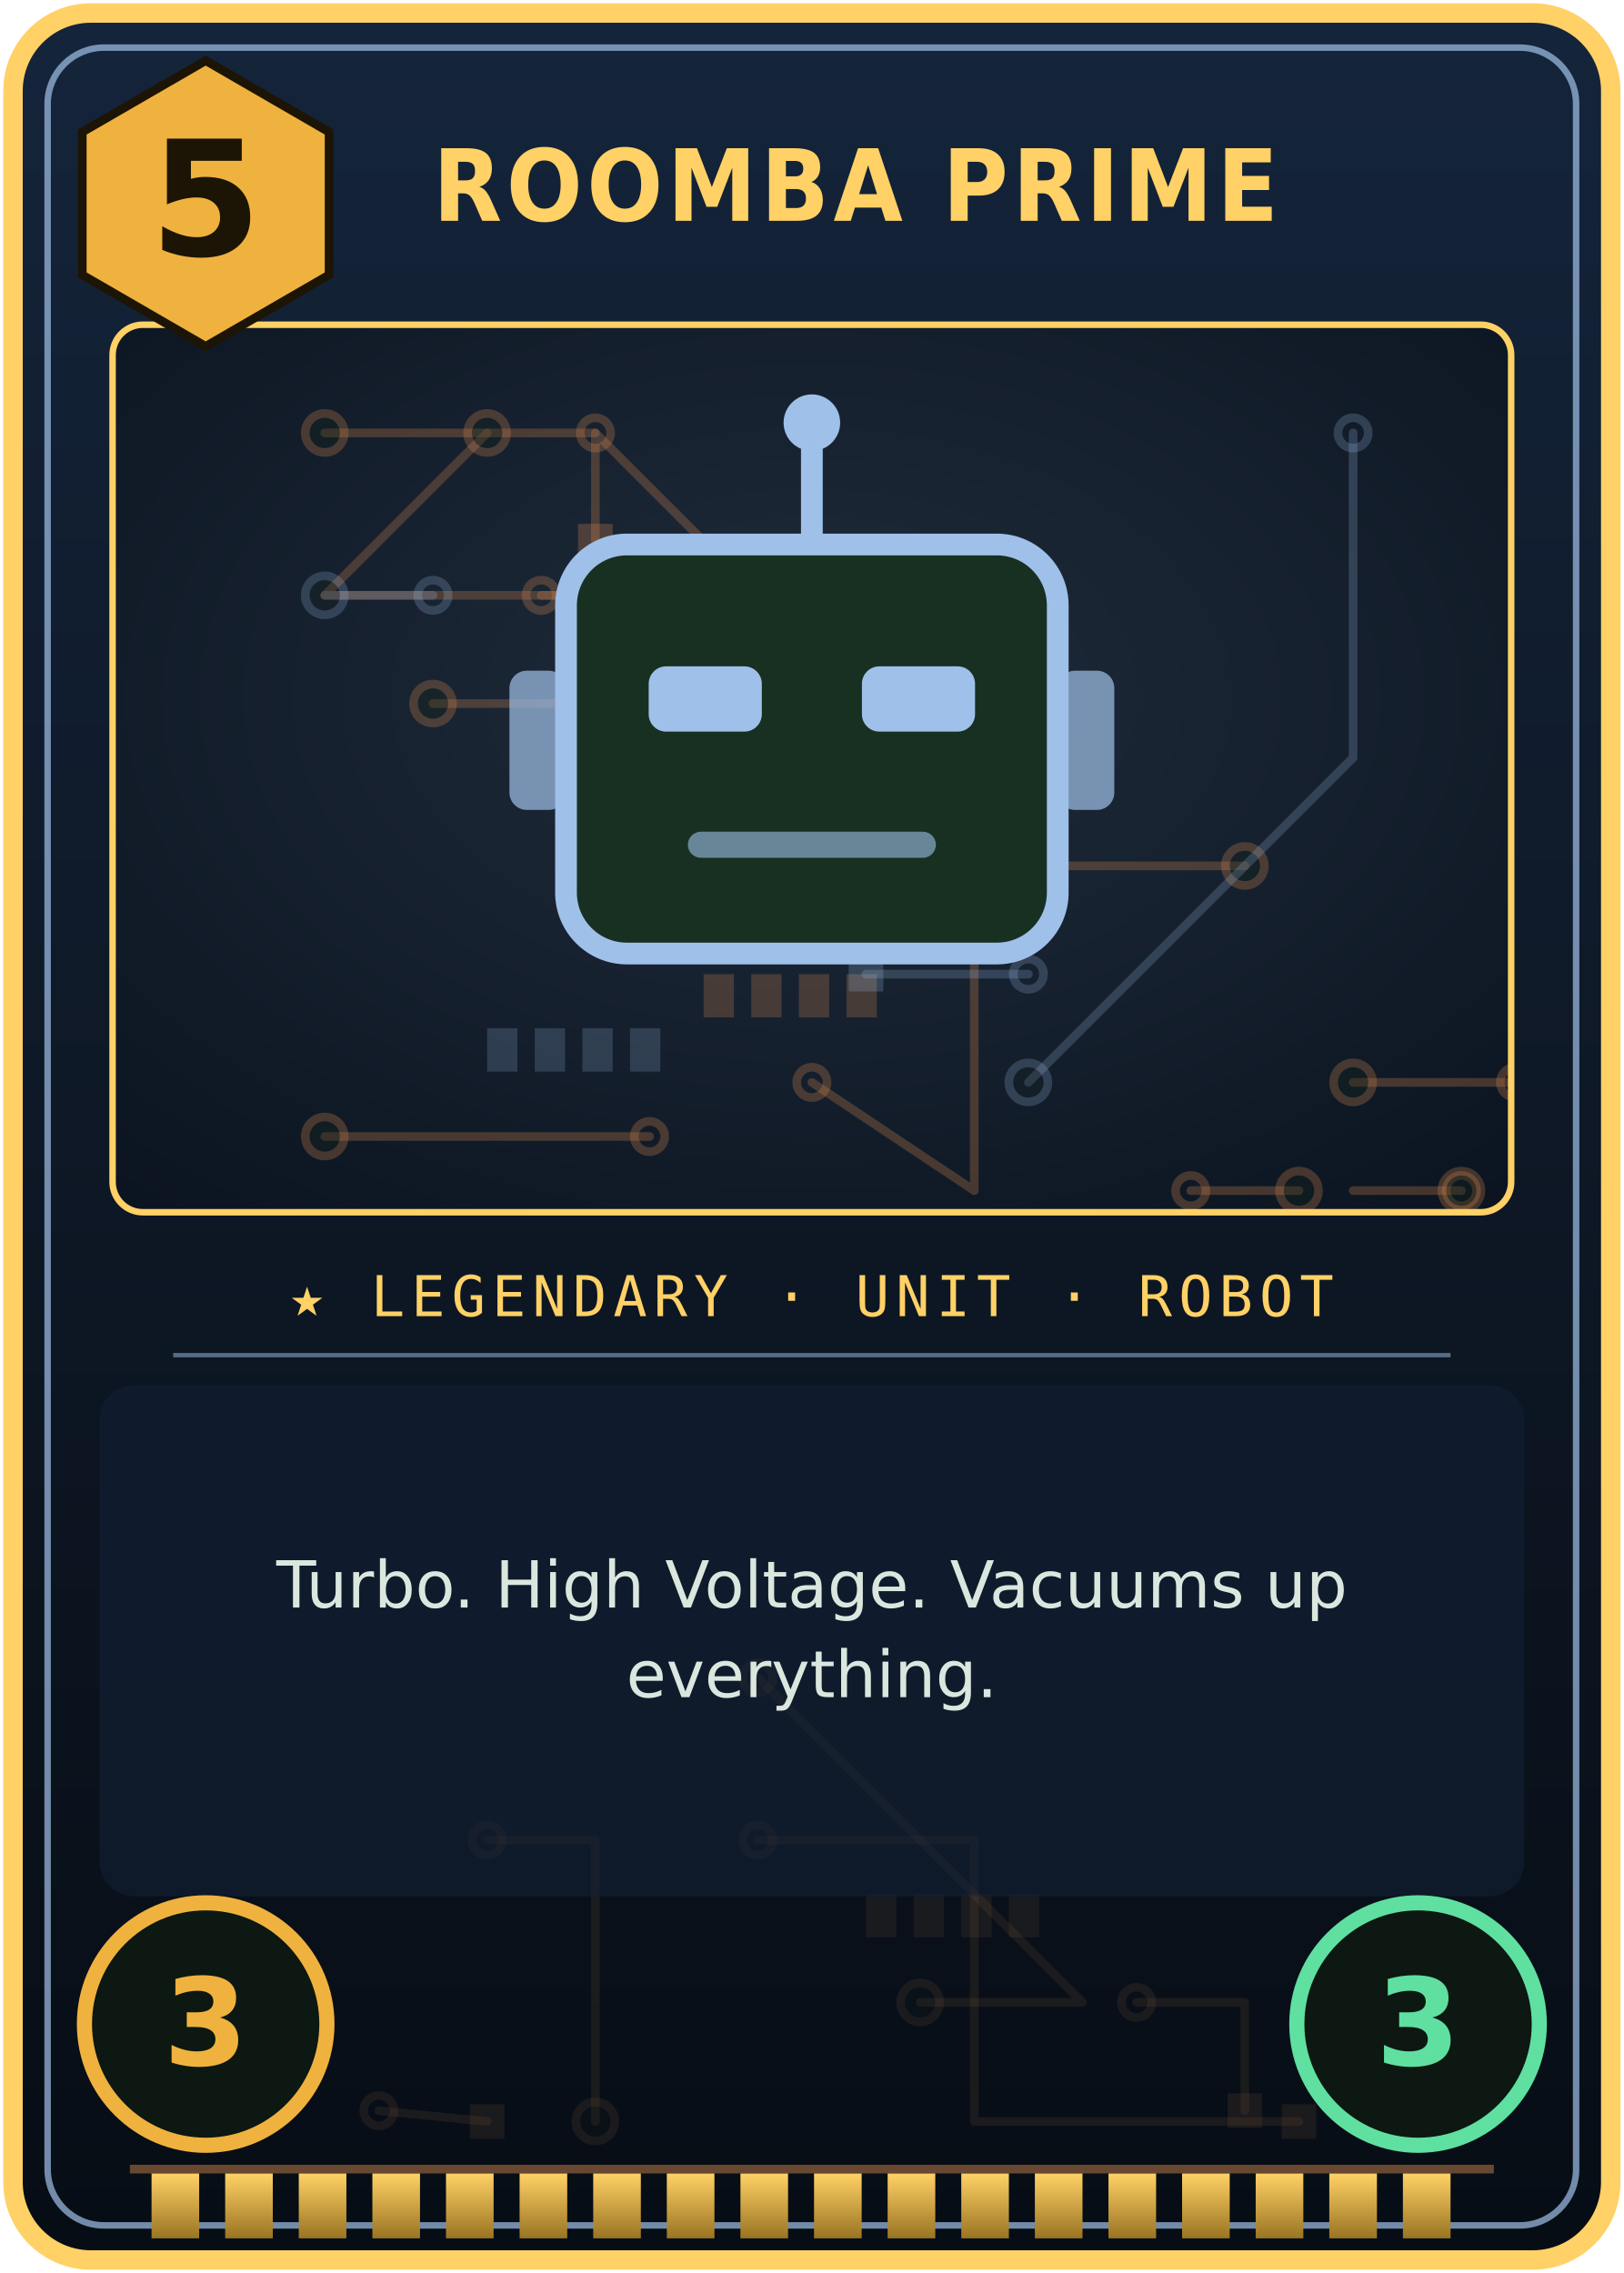
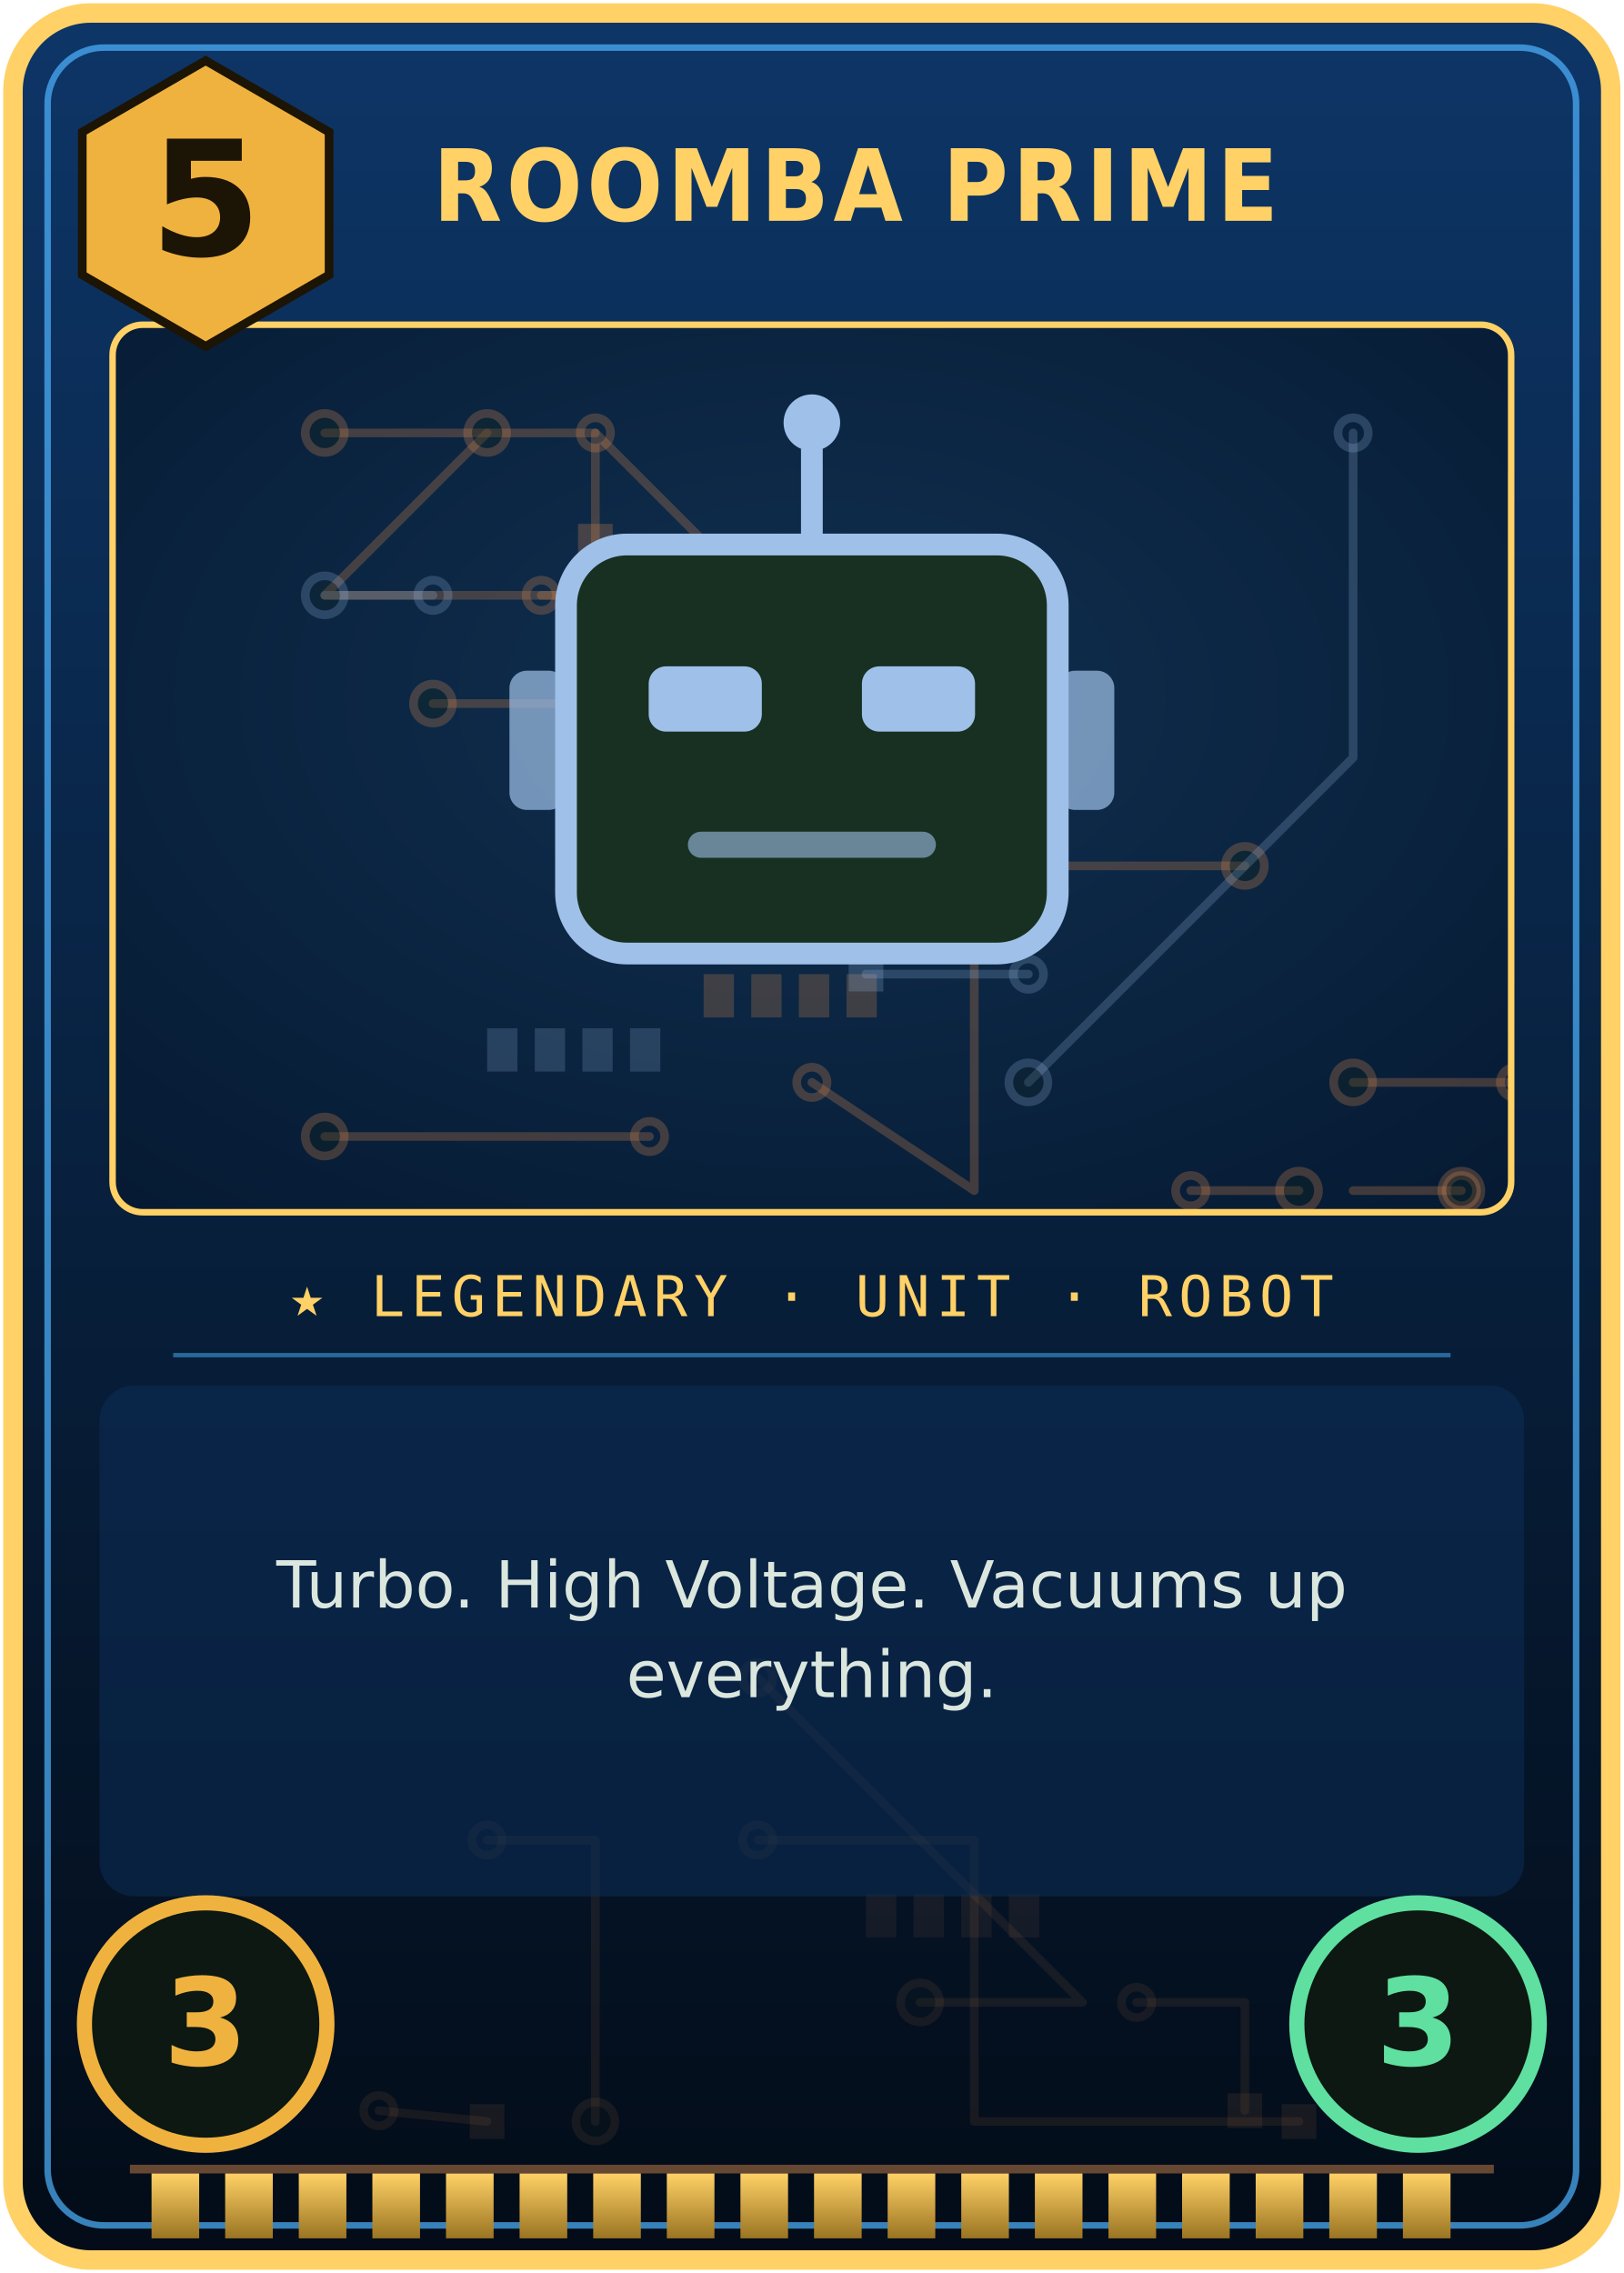
<svg xmlns="http://www.w3.org/2000/svg" width="750" height="1050" viewBox="0 0 750 1050">
  <defs>
    <linearGradient id="bggrad" x1="0" y1="0" x2="0" y2="1">
-       <stop offset="0" stop-color="#14243a" />
-       <stop offset="0.5" stop-color="#0e1826" />
-       <stop offset="1" stop-color="#070d15" />
+       <stop offset="0" stop-color="#0d3566" />
+       <stop offset="0.5" stop-color="#08213f" />
+       <stop offset="1" stop-color="#030c18" />
    </linearGradient>
    <radialGradient id="artgrad" cx="0.5" cy="0.42" r="0.75">
-       <stop offset="0" stop-color="#202c3c" />
-       <stop offset="1" stop-color="#0b1420" />
+       <stop offset="0" stop-color="#103050" />
+       <stop offset="1" stop-color="#061a33" />
    </radialGradient>
    <linearGradient id="guldgrad" x1="0" y1="0" x2="0" y2="1">
      <stop offset="0" stop-color="#ffd166" />
      <stop offset="1" stop-color="#9a7422" />
    </linearGradient>
    <clipPath id="artclip">
      <rect x="52" y="150" width="646" height="410" rx="14" />
    </clipPath>
  </defs>
  <rect x="6" y="6" width="738" height="1038" rx="36" fill="url(#bggrad)" stroke="#ffd166" stroke-width="9" />
-   <rect x="22" y="22" width="706" height="1006" rx="26" fill="none" stroke="#9fc0e8" stroke-width="3" opacity="0.7" />
+   <rect x="22" y="22" width="706" height="1006" rx="26" fill="none" stroke="#4db4ff" stroke-width="3" opacity="0.7" />
  <circle cx="350" cy="775" r="7" fill="none" stroke="#c9814a" stroke-width="4" opacity="0.1" />
  <path d="M 350 775 L 500 925 L 425 925" fill="none" stroke="#c9814a" stroke-width="4" stroke-linecap="round" stroke-linejoin="round" opacity="0.1" />
  <circle cx="425" cy="925" r="9" fill="#122419" stroke="#c9814a" stroke-width="4" opacity="0.1" />
  <circle cx="350" cy="850" r="7" fill="none" stroke="#c9814a" stroke-width="4" opacity="0.1" />
  <path d="M 350 850 L 450 850 L 450 980 L 600 980" fill="none" stroke="#c9814a" stroke-width="4" stroke-linecap="round" stroke-linejoin="round" opacity="0.1" />
  <rect x="592" y="972" width="16" height="16" fill="#c9814a" opacity="0.1" />
  <circle cx="175" cy="975" r="7" fill="none" stroke="#c9814a" stroke-width="4" opacity="0.1" />
  <path d="M 175 975 L 225 980" fill="none" stroke="#c9814a" stroke-width="4" stroke-linecap="round" stroke-linejoin="round" opacity="0.1" />
  <rect x="217" y="972" width="16" height="16" fill="#c9814a" opacity="0.1" />
  <circle cx="225" cy="850" r="7" fill="none" stroke="#c9814a" stroke-width="4" opacity="0.1" />
  <path d="M 225 850 L 275 850 L 275 980" fill="none" stroke="#c9814a" stroke-width="4" stroke-linecap="round" stroke-linejoin="round" opacity="0.1" />
  <circle cx="275" cy="980" r="9" fill="#122419" stroke="#c9814a" stroke-width="4" opacity="0.1" />
  <circle cx="525" cy="925" r="7" fill="none" stroke="#c9814a" stroke-width="4" opacity="0.1" />
  <path d="M 525 925 L 575 925 L 575 975" fill="none" stroke="#c9814a" stroke-width="4" stroke-linecap="round" stroke-linejoin="round" opacity="0.1" />
  <rect x="567" y="967" width="16" height="16" fill="#c9814a" opacity="0.1" />
  <rect x="400" y="875" width="14" height="20" fill="#c9814a" opacity="0.09" />
  <rect x="422" y="875" width="14" height="20" fill="#c9814a" opacity="0.09" />
  <rect x="444" y="875" width="14" height="20" fill="#c9814a" opacity="0.09" />
  <rect x="466" y="875" width="14" height="20" fill="#c9814a" opacity="0.09" />
  <g clip-path="url(#artclip)">
    <rect x="52" y="150" width="646" height="410" fill="url(#artgrad)" />
    <circle cx="300" cy="525" r="7" fill="none" stroke="#c9814a" stroke-width="4" opacity="0.3" />
    <path d="M 300 525 L 150 525" fill="none" stroke="#c9814a" stroke-width="4" stroke-linecap="round" stroke-linejoin="round" opacity="0.3" />
    <circle cx="150" cy="525" r="9" fill="#122419" stroke="#c9814a" stroke-width="4" opacity="0.3" />
    <circle cx="275" cy="200" r="7" fill="none" stroke="#c9814a" stroke-width="4" opacity="0.3" />
    <path d="M 275 200 L 150 200" fill="none" stroke="#c9814a" stroke-width="4" stroke-linecap="round" stroke-linejoin="round" opacity="0.3" />
    <circle cx="150" cy="200" r="9" fill="#122419" stroke="#c9814a" stroke-width="4" opacity="0.3" />
    <circle cx="675" cy="550" r="7" fill="none" stroke="#c9814a" stroke-width="4" opacity="0.3" />
    <path d="M 675 550 L 625 550 L 675 550" fill="none" stroke="#c9814a" stroke-width="4" stroke-linecap="round" stroke-linejoin="round" opacity="0.3" />
    <circle cx="675" cy="550" r="9" fill="#122419" stroke="#c9814a" stroke-width="4" opacity="0.3" />
    <circle cx="700" cy="500" r="7" fill="none" stroke="#c9814a" stroke-width="4" opacity="0.3" />
    <path d="M 700 500 L 625 500" fill="none" stroke="#c9814a" stroke-width="4" stroke-linecap="round" stroke-linejoin="round" opacity="0.3" />
    <circle cx="625" cy="500" r="9" fill="#122419" stroke="#c9814a" stroke-width="4" opacity="0.3" />
    <circle cx="250" cy="275" r="7" fill="none" stroke="#c9814a" stroke-width="4" opacity="0.3" />
    <path d="M 250 275 L 350 275 L 275 200 L 275 250" fill="none" stroke="#c9814a" stroke-width="4" stroke-linecap="round" stroke-linejoin="round" opacity="0.3" />
    <rect x="267" y="242" width="16" height="16" fill="#c9814a" opacity="0.3" />
    <circle cx="350" cy="325" r="7" fill="none" stroke="#c9814a" stroke-width="4" opacity="0.3" />
    <path d="M 350 325 L 200 325" fill="none" stroke="#c9814a" stroke-width="4" stroke-linecap="round" stroke-linejoin="round" opacity="0.3" />
    <circle cx="200" cy="325" r="9" fill="#122419" stroke="#c9814a" stroke-width="4" opacity="0.3" />
    <circle cx="550" cy="550" r="7" fill="none" stroke="#c9814a" stroke-width="4" opacity="0.3" />
    <path d="M 550 550 L 550 550 L 600 550 L 600 550" fill="none" stroke="#c9814a" stroke-width="4" stroke-linecap="round" stroke-linejoin="round" opacity="0.3" />
    <circle cx="600" cy="550" r="9" fill="#122419" stroke="#c9814a" stroke-width="4" opacity="0.3" />
    <circle cx="375" cy="500" r="7" fill="none" stroke="#c9814a" stroke-width="4" opacity="0.3" />
    <path d="M 375 500 L 450 550 L 450 400 L 575 400" fill="none" stroke="#c9814a" stroke-width="4" stroke-linecap="round" stroke-linejoin="round" opacity="0.3" />
    <circle cx="575" cy="400" r="9" fill="#122419" stroke="#c9814a" stroke-width="4" opacity="0.3" />
    <circle cx="275" cy="275" r="7" fill="none" stroke="#c9814a" stroke-width="4" opacity="0.3" />
    <path d="M 275 275 L 150 275 L 225 200" fill="none" stroke="#c9814a" stroke-width="4" stroke-linecap="round" stroke-linejoin="round" opacity="0.3" />
    <circle cx="225" cy="200" r="9" fill="#122419" stroke="#c9814a" stroke-width="4" opacity="0.3" />
    <rect x="325" y="450" width="14" height="20" fill="#c9814a" opacity="0.27" />
    <rect x="347" y="450" width="14" height="20" fill="#c9814a" opacity="0.27" />
    <rect x="369" y="450" width="14" height="20" fill="#c9814a" opacity="0.27" />
    <rect x="391" y="450" width="14" height="20" fill="#c9814a" opacity="0.27" />
    <circle cx="475" cy="450" r="7" fill="none" stroke="#9fc0e8" stroke-width="4" opacity="0.22" />
    <path d="M 475 450 L 400 450" fill="none" stroke="#9fc0e8" stroke-width="4" stroke-linecap="round" stroke-linejoin="round" opacity="0.22" />
    <rect x="392" y="442" width="16" height="16" fill="#9fc0e8" opacity="0.22" />
    <circle cx="625" cy="200" r="7" fill="none" stroke="#9fc0e8" stroke-width="4" opacity="0.22" />
    <path d="M 625 200 L 625 350 L 475 500" fill="none" stroke="#9fc0e8" stroke-width="4" stroke-linecap="round" stroke-linejoin="round" opacity="0.22" />
    <circle cx="475" cy="500" r="9" fill="#122419" stroke="#9fc0e8" stroke-width="4" opacity="0.22" />
    <circle cx="200" cy="275" r="7" fill="none" stroke="#9fc0e8" stroke-width="4" opacity="0.22" />
    <path d="M 200 275 L 150 275" fill="none" stroke="#9fc0e8" stroke-width="4" stroke-linecap="round" stroke-linejoin="round" opacity="0.22" />
    <circle cx="150" cy="275" r="9" fill="#122419" stroke="#9fc0e8" stroke-width="4" opacity="0.22" />
    <rect x="225" y="475" width="14" height="20" fill="#9fc0e8" opacity="0.198" />
    <rect x="247" y="475" width="14" height="20" fill="#9fc0e8" opacity="0.198" />
    <rect x="269" y="475" width="14" height="20" fill="#9fc0e8" opacity="0.198" />
    <rect x="291" y="475" width="14" height="20" fill="#9fc0e8" opacity="0.198" />
    <g transform="translate(375 345) scale(1.005) translate(-375 -345)">
      <line x1="375" y1="252" x2="375" y2="208" stroke="#9fc0e8" stroke-width="10" />
      <circle cx="375" cy="196" r="13" fill="#9fc0e8" />
      <rect x="262" y="252" width="226" height="188" rx="28" fill="#173021" stroke="#9fc0e8" stroke-width="10" />
      <rect x="236" y="310" width="26" height="64" rx="8" fill="#9fc0e8" opacity="0.7" />
      <rect x="488" y="310" width="26" height="64" rx="8" fill="#9fc0e8" opacity="0.7" />
      <rect x="300" y="308" width="52" height="30" rx="8" fill="#9fc0e8" />
      <rect x="398" y="308" width="52" height="30" rx="8" fill="#9fc0e8" />
      <rect x="318" y="384" width="114" height="12" rx="6" fill="#9fc0e8" opacity="0.6" />
    </g>
  </g>
  <rect x="52" y="150" width="646" height="410" rx="14" fill="none" stroke="#ffd166" stroke-width="3" />
  <text x="200" y="102" font-family="DejaVu Sans Condensed" font-weight="bold" font-size="46" letter-spacing="2" fill="#ffd166">ROOMBA PRIME</text>
  <polygon points="95,28 152,61 152,127 95,160 38,127 38,61" fill="#f0b23e" stroke="#1c1405" stroke-width="4" />
  <text x="95" y="118" text-anchor="middle" font-family="DejaVu Sans" font-weight="bold" font-size="74" fill="#1c1405">5</text>
  <text x="375" y="608" text-anchor="middle" font-family="DejaVu Sans Mono" font-size="26" letter-spacing="3" fill="#ffd166">★ LEGENDARY · UNIT · ROBOT</text>
-   <line x1="80" y1="626" x2="670" y2="626" stroke="#9fc0e8" stroke-width="2" opacity="0.5" />
-   <rect x="46" y="640" width="658" height="236" rx="16" fill="#122036" opacity="0.55" />
+   <line x1="80" y1="626" x2="670" y2="626" stroke="#4db4ff" stroke-width="2" opacity="0.5" />
+   <rect x="46" y="640" width="658" height="236" rx="16" fill="#0b2c55" opacity="0.55" />
  <text x="375" y="742.6" text-anchor="middle" font-family="DejaVu Sans" font-size="30" fill="#dbe7de">Turbo. High Voltage. Vacuums up</text>
  <text x="375" y="784.0" text-anchor="middle" font-family="DejaVu Sans" font-size="30" fill="#dbe7de">everything.</text>
  <circle cx="95" cy="935" r="56" fill="#0c1811" stroke="#f0b23e" stroke-width="7" />
  <text x="95" y="954" text-anchor="middle" font-family="DejaVu Sans" font-weight="bold" font-size="56" fill="#f0b23e">3</text>
  <circle cx="655" cy="935" r="56" fill="#0c1811" stroke="#5fe0a0" stroke-width="7" />
  <text x="655" y="954" text-anchor="middle" font-family="DejaVu Sans" font-weight="bold" font-size="56" fill="#5fe0a0">3</text>
  <rect x="70" y="1004" width="22" height="30" fill="url(#guldgrad)" />
  <rect x="104" y="1004" width="22" height="30" fill="url(#guldgrad)" />
  <rect x="138" y="1004" width="22" height="30" fill="url(#guldgrad)" />
  <rect x="172" y="1004" width="22" height="30" fill="url(#guldgrad)" />
  <rect x="206" y="1004" width="22" height="30" fill="url(#guldgrad)" />
  <rect x="240" y="1004" width="22" height="30" fill="url(#guldgrad)" />
  <rect x="274" y="1004" width="22" height="30" fill="url(#guldgrad)" />
  <rect x="308" y="1004" width="22" height="30" fill="url(#guldgrad)" />
  <rect x="342" y="1004" width="22" height="30" fill="url(#guldgrad)" />
  <rect x="376" y="1004" width="22" height="30" fill="url(#guldgrad)" />
  <rect x="410" y="1004" width="22" height="30" fill="url(#guldgrad)" />
  <rect x="444" y="1004" width="22" height="30" fill="url(#guldgrad)" />
  <rect x="478" y="1004" width="22" height="30" fill="url(#guldgrad)" />
  <rect x="512" y="1004" width="22" height="30" fill="url(#guldgrad)" />
  <rect x="546" y="1004" width="22" height="30" fill="url(#guldgrad)" />
  <rect x="580" y="1004" width="22" height="30" fill="url(#guldgrad)" />
  <rect x="614" y="1004" width="22" height="30" fill="url(#guldgrad)" />
  <rect x="648" y="1004" width="22" height="30" fill="url(#guldgrad)" />
  <rect x="60" y="1000" width="630" height="4" fill="#c9814a" opacity="0.5" />
</svg>
